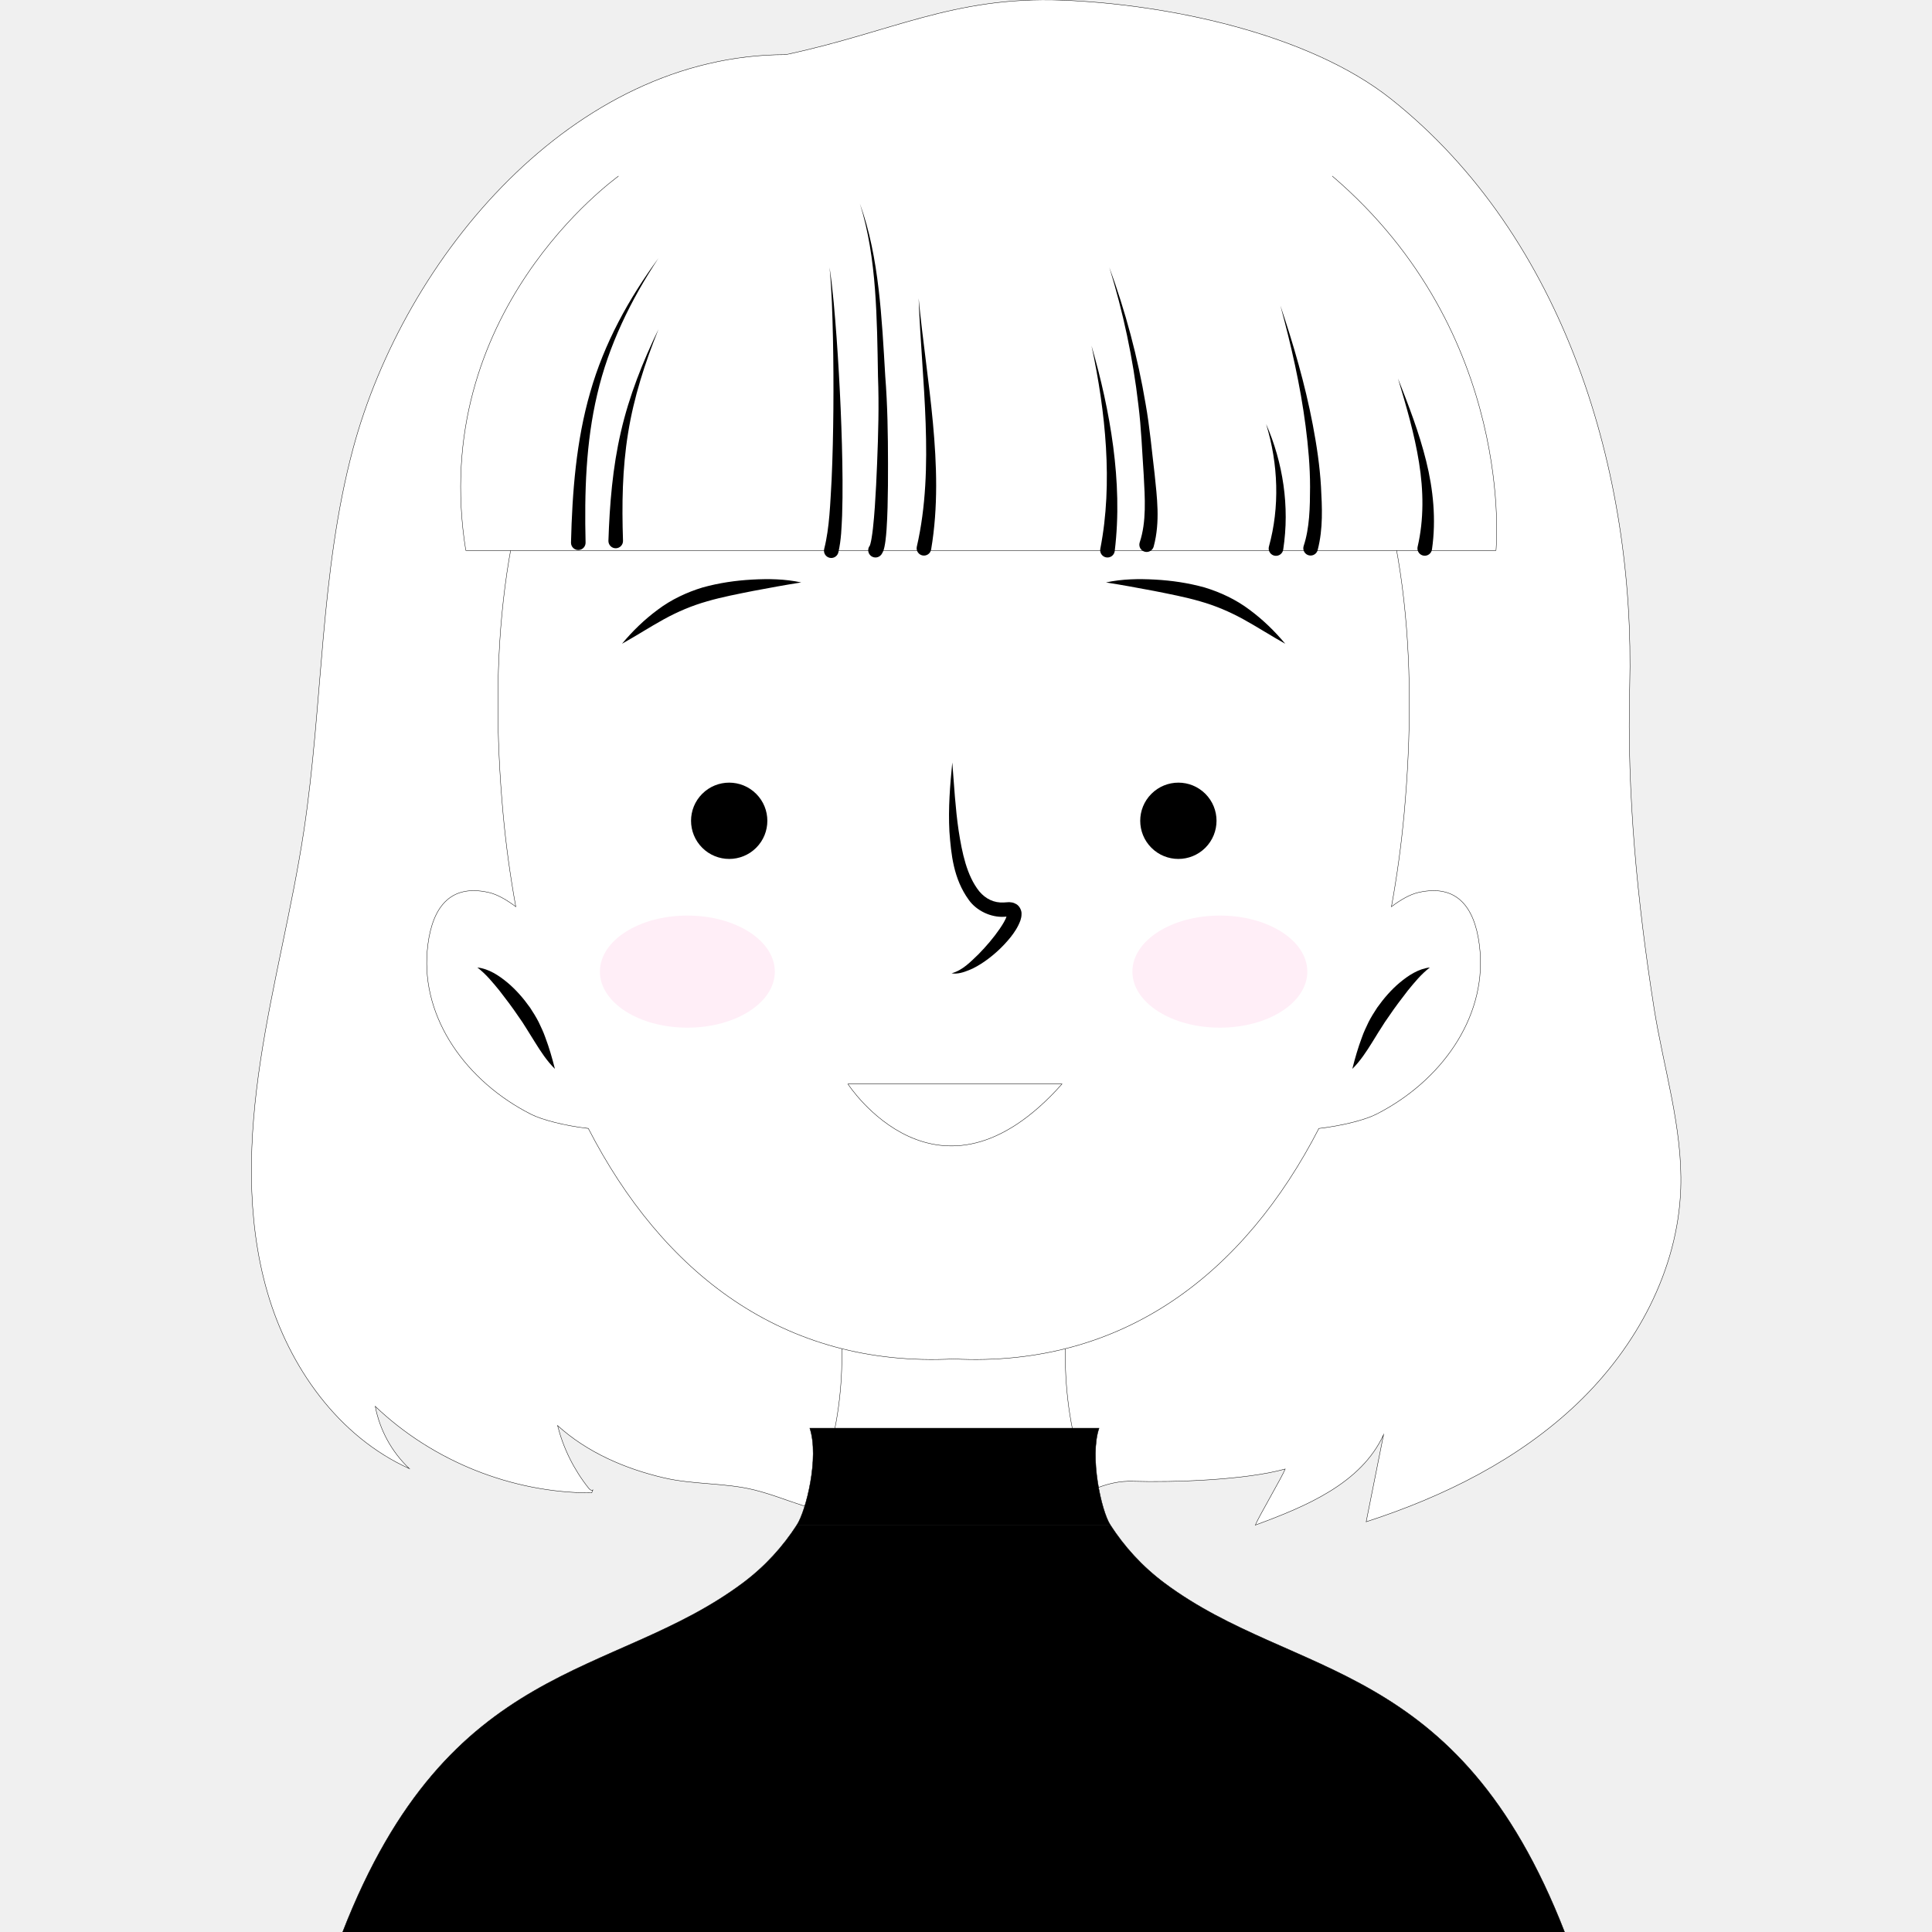
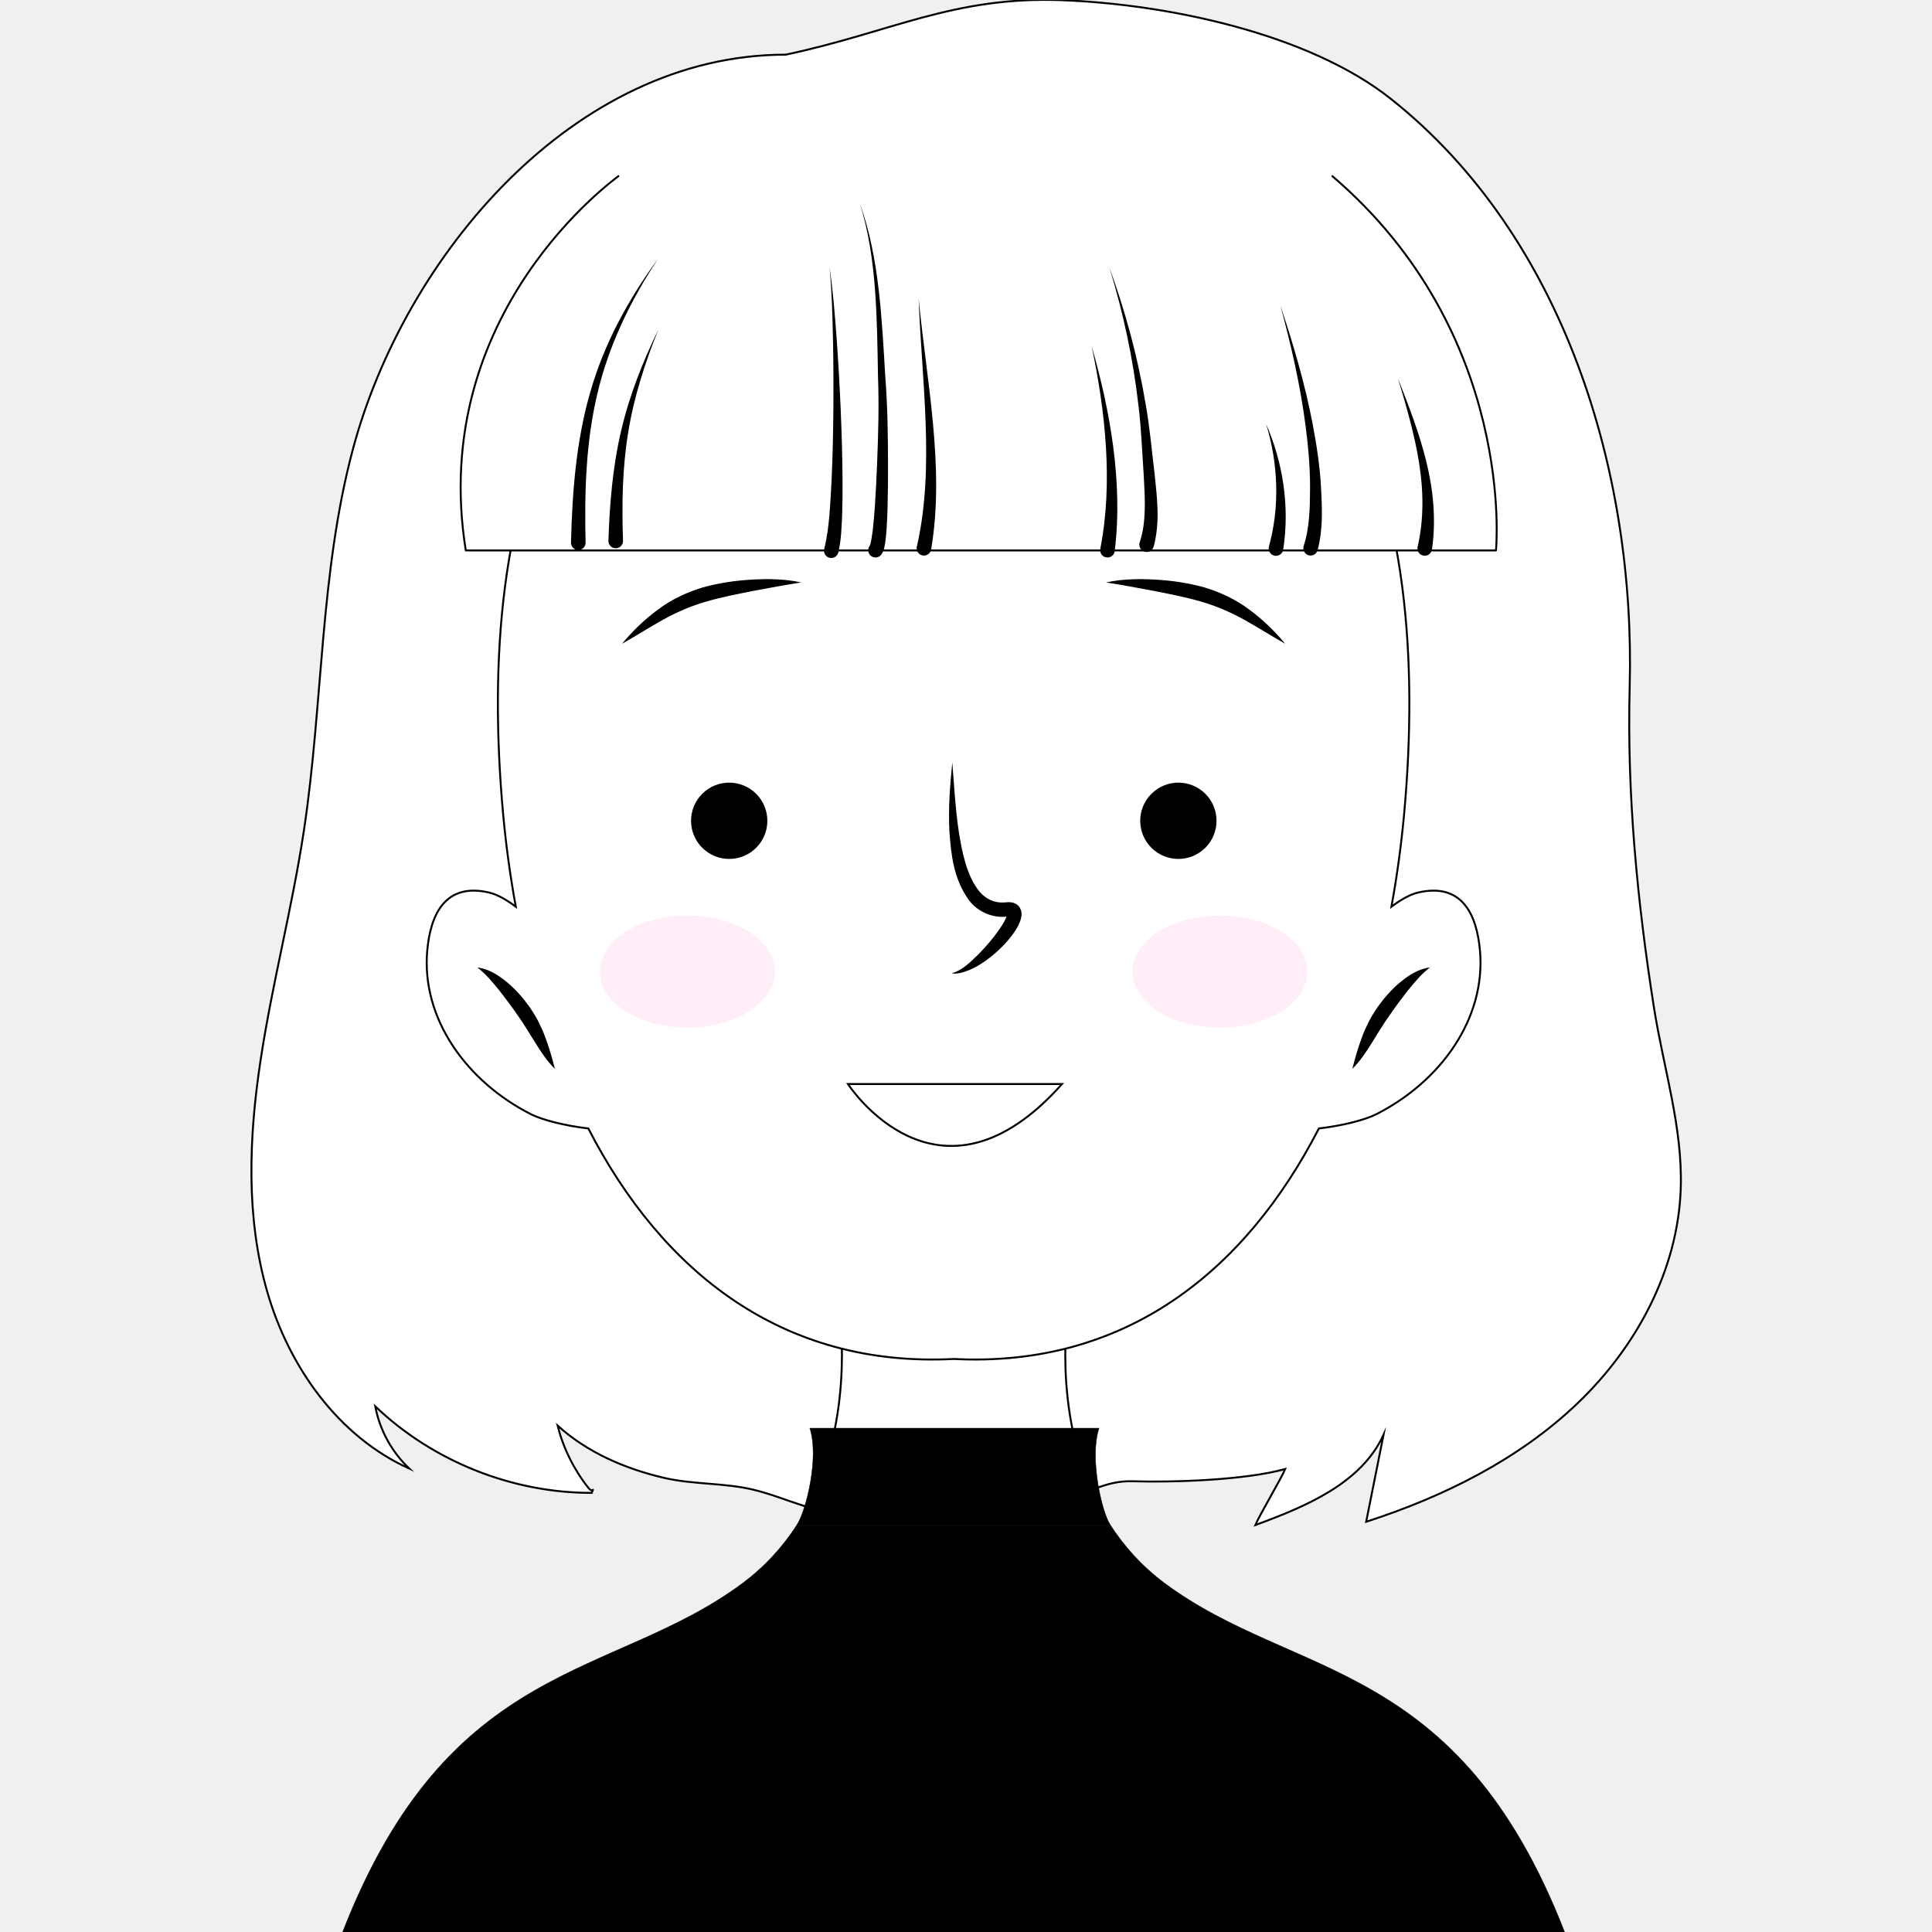
<svg xmlns="http://www.w3.org/2000/svg" version="1.2" viewBox="0 0 5000 5000" width="5000" height="5000">
  <style>
- 		.s0 { fill: #ffffff;stroke: #000000;stroke-miterlimit:10 } 
- 		.s1 { fill: #000000;stroke: #000000;stroke-miterlimit:10 } 
- 		.s2 { fill: none;stroke: #bed8e3;stroke-miterlimit:10 } 
- 		.s3 { fill: #000000 } 
- 		.s4 { fill: #ffeef7 } 
- 		.s5 { fill: #ffffff;stroke: #000000;stroke-linecap: round;stroke-linejoin: round } 
- 	</style>
-   <g id="Layer 1">
- 	</g>
+           .s0 {
+             fill: #ffffff;
+             stroke: #000000;
+             stroke-miterlimit: 10;
+             stroke-width: 5px;
+           }
+           .s1 {
+             fill: #000000;
+             stroke: #000000;
+             stroke-miterlimit: 10;
+           }
+           .s2 {
+             fill: none;
+             stroke: #bed8e3;
+             stroke-miterlimit: 10;
+           }
+           .s3 {
+             fill: #000000;
+           }
+           .s4 {
+             fill: #ffeef7;
+           }
+           .s5 {
+             fill: #ffffff;
+             stroke: #000000;
+             stroke-width: 5px;
+             stroke-linecap: round;
+             stroke-linejoin: round;
+           }
+         </style>
+   <g id="Layer 1" />
  <g id="&lt;Group&gt;">
    <path id="&lt;Path&gt;" class="s0" d="m2930.63 3833.48c106.32 3.32 293.09-3.02 395.5-31.69-8.18 20.71-69.21 124.41-77.39 145.12 130.53-48.05 273.78-107.38 331.89-233.79-14.96 75.07-29.99 150.18-44.99 225.25 200.55-64.94 394.61-160.94 547-306.62 152.35-145.67 260.07-345.15 267.1-555.84 5.31-158.02-44.7-311.99-69.28-468.17-43.15-274.06-70.24-552.81-62.83-830.18 14.85-553.94-168.23-1164.31-617.5-1521.24-215.77-171.4-583.15-245.71-851.69-255.83-282.51-10.65-441.57 83.01-714.87 140.94-550.57 0-986.68 523.14-1119.87 1019.63-86.19 321.45-77.46 660.08-127.32 989.14-30.18 199.33-81.89 394.89-112.11 594.22-30.25 199.3-38.36 406.12 17.66 599.74 56.08 193.69 183.71 373.61 367.41 456.6-45.33-42.68-76.69-99.94-88.18-161.16 149.06 142.29 354.11 224.32 560.19 223.96 6.56-19.39 4.31 3.24-8.44-12.79-37.66-47.36-65.12-102.78-79.93-161.45 76.5 69.43 174.57 111.81 275.17 135.28 76.47 17.88 158.43 12.64 233.39 31.18 91.1 22.52 158.39 65.12 257.89 60.55q-14.93-34.73-29.92-69.4c139.37 50.42 277.61 52.15 420.52 78.02 122.98 22.26 204.93-95.37 330.6-91.47z" />
    <g id="&lt;Group&gt;">
      <path id="&lt;Path&gt;" class="s0" d="m2767.78 3358.68l-563.88-6.86-35.82 6.86c0 0 44.78 243.48-47.39 474.8h694.45c-92.13-231.32-47.36-474.8-47.36-474.8z" />
      <path id="&lt;Path&gt;" class="s1" d="m2844.31 3696.13h-748.51c24.91 76.44-9.75 213.93-33.48 250.56h811.19c-23.7-36.63-54.08-177-29.2-250.56z" />
      <path id="&lt;Path&gt;" class="s1" d="m3013.99 4097.27c-59.22-44.11-104.92-95.66-140.48-150.58h-811.19c-35.53 54.92-81.23 106.47-140.45 150.58-336.35 250.6-758.38 191.27-1035.36 903.47h1151.48 859.92 1151.49c-276.99-712.2-699.09-652.87-1035.41-903.47z" />
    </g>
    <path id="&lt;Path&gt;" class="s2" d="" />
    <path id="&lt;Path&gt;" class="s2" d="" />
    <g id="&lt;Group&gt;">
      <path id="&lt;Path&gt;" class="s0" d="m3830.27 2461.47c-8.22-96.53-47.68-177.68-160.16-151.59-21.3 4.94-45.48 18.9-69.09 36.63 14.4-78.94 25.49-159.42 32.9-240.83 72.53-797.96-125.3-1609.16-1154.1-1609.16h-23.77c-1028.77 0-1226.63 811.2-1154.07 1609.16 7.37 81.41 18.5 161.89 32.87 240.83-23.58-17.73-47.83-31.69-69.1-36.63-112.51-26.09-151.94 55.06-160.16 151.59-14.88 174.46 101.27 337.42 268.92 422.36 28.15 14.27 87.19 29.67 148.07 36.6 190.71 370.51 501.74 619.3 945.33 596.57 443.63 22.73 754.67-226.06 945.34-596.57 60.92-6.93 119.99-22.33 148.11-36.6 167.64-84.94 283.8-247.9 268.91-422.36z" />
      <g id="&lt;Group&gt;">
        <g id="&lt;Group&gt;">
          <path id="&lt;Path&gt;" class="s3" d="m2464.52 1973.31c4.74 59.27 7.87 118.46 16.4 176.26 8.83 56.68 20.9 116.88 53.68 157.53 16.6 19.55 38.23 29.96 63.24 28.5l11.38-0.72 2.86-0.11q3.05 0.2 6.14 0.7c3.94 0.41 8.38 2.32 12.38 4.66 9.07 5.59 13.5 17.51 13.14 24.38 0.15 7.32-1.33 12.5-2.8 17.32-6.62 18.02-15.57 30.85-25.32 43.38-19.68 24.5-42.25 45.4-67.48 63.05-12.7 8.66-25.92 16.73-40.42 22.44-14.17 5.72-29.84 10.91-45.08 8.22 28.92-7.92 49.24-29.85 69.79-49.45 20.02-20.49 38.85-42.45 54.59-65.38 7.67-11.31 15.33-23.45 18.43-33.53 0.6-2.25 0.88-4.35 0.75-4.44-0.29-0.61 0.61 4.05 3.65 5.36 5.6 1.88-1.6-0.19-10.72 1.14-34.64 2.23-72.09-15.81-91.71-43.37-39.91-54.91-45.94-117.97-50.36-177.32-3.22-60.11 1.59-119.59 7.46-178.62z" />
        </g>
        <g id="&lt;Group&gt;">
          <path id="&lt;Path&gt;" class="s3" d="m1609.73 1666.03c27.27-32.76 57.84-62.5 92.58-88.13 34.51-26.09 75.32-45.29 116.54-57.71 42.79-11.76 84.56-17.78 127.31-20.2 42.41-2.36 85.51-1.76 127.4 7.36-42.07 6.59-82.92 14.17-123.79 21.87-40.5 8.1-81.79 15.92-119.84 27.03-39.33 11.17-75.9 26.66-111.82 46.38-35.92 19.77-71.08 42.58-108.38 63.4z" />
        </g>
        <path id="&lt;Path&gt;" class="s0" d="m2194.47 2805.45c0 0 232.98 360.53 553.97 0z" />
        <path id="&lt;Path&gt;" class="s4" d="m1778.9 2659.62c-125.16 0-226.33-64.84-226.33-145.07 0-80.23 101.17-145.08 226.33-145.08 125.16 0 226.33 64.85 226.33 145.08 0 80.23-101.17 145.07-226.33 145.07z" />
        <g id="&lt;Group&gt;">
          <path id="&lt;Path&gt;" class="s3" d="m3326.13 1666.03c-37.29-20.82-72.45-43.63-108.38-63.4-35.92-19.72-72.49-35.21-111.81-46.38-38.05-11.11-79.34-18.94-119.85-27.03-40.87-7.7-81.72-15.28-123.78-21.87 41.88-9.12 84.98-9.72 127.4-7.36 42.75 2.42 84.52 8.44 127.3 20.2 41.22 12.42 82.04 31.62 116.55 57.71 34.73 25.63 65.3 55.37 92.57 88.13z" />
        </g>
        <path id="&lt;Path&gt;" class="s4" d="m3156.98 2659.62c-125.17 0-226.35-64.84-226.35-145.07 0-80.23 101.18-145.08 226.35-145.08 125.17 0 226.35 64.85 226.35 145.08 0 80.23-101.18 145.07-226.35 145.07z" />
        <g id="&lt;Group&gt;">
          <path id="&lt;Path&gt;" class="s3" d="m1235.39 2503.85c29.61 3.24 55.77 20.75 77.94 39.1 22.44 18.8 41.46 40.94 58.3 64.57 8.16 12.34 15.74 24.58 22.3 37.36 6.5 13.57 12.62 26.32 17.3 39.84 10.08 26.68 17.76 53.4 24.89 81.59-20.84-20.52-36.57-44.92-51.32-68.54l-21.68-34.79c-7.19-11.68-14.61-23.22-22.46-33.94-15.17-22.48-31.64-44.08-48.28-65.56-17.34-21.04-34.07-42.05-56.99-59.63z" />
        </g>
        <g id="&lt;Group&gt;">
          <path id="&lt;Path&gt;" class="s3" d="m3700.48 2503.85c-22.92 17.58-39.66 38.59-56.98 59.63-16.64 21.48-33.11 43.08-48.25 65.56-7.84 10.72-15.33 22.29-22.5 33.94-7.35 10.83-14.04 23.07-21.69 34.75-14.74 23.62-30.46 48.06-51.28 68.58 7.11-28.19 14.78-54.91 24.86-81.59 4.68-13.56 10.8-26.27 17.32-39.87 6.57-12.79 14.13-24.99 22.31-37.29 16.84-23.63 35.84-45.81 58.29-64.61 22.14-18.35 48.31-35.86 77.92-39.1z" />
        </g>
        <path id="&lt;Path&gt;" class="s3" d="m1956.99 2194.02c-38.55 38.54-101.05 38.54-139.63 0-38.58-38.59-38.58-101.13-0.04-139.64 38.55-38.55 101.05-38.55 139.64 0.04 38.58 38.55 38.58 101.05 0.03 139.6z" />
        <path id="&lt;Path&gt;" class="s3" d="m2979.79 2194.02c38.55 38.54 101.05 38.54 139.64 0 38.58-38.59 38.58-101.13 0.03-139.64-38.54-38.55-101.04-38.55-139.63 0.04-38.58 38.55-38.58 101.05-0.04 139.6z" />
      </g>
    </g>
    <g id="&lt;Group&gt;">
      <path id="&lt;Path&gt;" class="s5" d="m1600.39 455.91c-7.13 6.29-494.11 352.22-394.94 968.59h2666.13c0 0 54.53-559.77-423.41-968.59" />
      <g id="&lt;Group&gt;">
        <g id="&lt;Group&gt;">
          <path id="&lt;Path&gt;" class="s3" d="m1477.75 1403.97c3.24-130.1 13.21-262.44 49.73-388.75 35.91-126.52 99.83-242.6 176.65-347.04-71.75 108.13-129.28 226.29-158.39 351.83-29.76 125.48-33.28 255-30.26 384.11 0.24 10.43-8.01 19.07-18.42 19.31-10.43 0.24-19.07-8-19.31-18.42-0.02-0.28 0-0.76 0-1.04z" />
        </g>
        <g id="&lt;Group&gt;">
          <path id="&lt;Path&gt;" class="s3" d="m1574.59 1399.26c3.16-94.22 10.8-189.57 32.36-281.99 21.25-92.56 56.33-180.66 97.18-265.12-35.14 87.04-63.98 176.78-78.66 268.74-15.02 91.97-16.25 185.15-13.14 278.51 0.35 10.42-7.81 19.15-18.24 19.5-10.43 0.35-19.14-7.81-19.5-18.24-0.01-0.41-0.01-1 0-1.4z" />
        </g>
        <g id="&lt;Group&gt;">
          <path id="&lt;Path&gt;" class="s3" d="m2133.24 1419.58c13.73-54.32 15.4-118 18.96-178.01 2.74-60.9 4.04-122 4.57-183.12 0.48-61.12 0.19-122.28-1.07-183.44-1.49-61.11-2.93-122.33-8.84-183.24 9.04 60.58 13.63 121.74 18.28 182.8 4.38 61.12 7.83 122.3 10.5 183.55 2.61 61.24 4.46 122.55 4.84 184.02 0.17 30.73-0.03 61.5-1.1 92.44-1.55 31.11-2.05 61.58-9.69 94.84-2.35 10.16-12.48 16.49-22.63 14.15-10.15-2.32-16.49-12.46-14.15-22.61q0.02-0.16 0.07-0.29z" />
        </g>
        <g id="&lt;Group&gt;">
          <path id="&lt;Path&gt;" class="s3" d="m2250.49 1412.86c0.68 0.94 3.76-11.04 4.93-18.63 1.55-8.66 2.67-17.82 3.75-26.92 2.04-18.32 3.57-36.93 4.89-55.58 2.6-37.31 4.37-74.86 5.86-112.41 3.03-75.68 5.18-149.65 2.31-225.38-1.27-75.38-2.16-150.59-7.83-225.57-5.75-74.84-16.42-149.73-39.14-221.7 25.71 70.96 39.6 145.84 48.5 220.8 8.83 75.07 12.86 150.58 17.24 225.76 5.96 74.79 7.06 151.57 7.16 226.58 0.09 37.79-0.1 75.59-1.15 113.54-0.55 18.98-1.29 37.98-2.63 57.2-0.74 9.63-1.48 19.24-2.82 29.19-0.68 4.99-1.42 10-2.6 15.42-0.42 2.54-1.46 5.75-2.25 8.66-0.94 2.56-2.08 5.12-3.39 7.52l-2.25 3.63c-6.1 8.44-17.89 10.33-26.35 4.24-8.44-6.1-10.33-17.9-4.23-26.35z" />
        </g>
        <g id="&lt;Group&gt;">
          <path id="&lt;Path&gt;" class="s3" d="m2372.72 1414.74c23.87-103.58 26.56-211.45 22.85-319.03-3.72-107.74-14.17-215.65-18.13-323.75 10.23 107.68 26.9 214.44 36.96 322.53 9.99 107.77 13.86 218.2-4.57 327.18l-0.09 0.46c-1.73 10.28-11.48 17.18-21.76 15.45-10.28-1.73-17.21-11.48-15.46-21.76 0.06-0.35 0.13-0.75 0.2-1.08z" />
        </g>
        <g id="&lt;Group&gt;">
          <path id="&lt;Path&gt;" class="s3" d="m2847.58 1420.32c8.56-44.15 13.27-85.96 15.56-130.42 2.21-43.84 1.69-87.97-0.92-132.08-5.29-88.22-18.87-176.25-37.45-263.22 24.66 85.46 44.56 172.62 56.22 261.43 5.81 44.41 9.53 89.22 10.45 134.29 0.99 44.44-1.13 91.51-6.48 135.19l-0.08 0.71c-1.27 10.35-10.71 17.72-21.06 16.45-10.36-1.27-17.71-10.69-16.44-21.04 0.04-0.43 0.11-0.89 0.2-1.31z" />
        </g>
        <g id="&lt;Group&gt;">
          <path id="&lt;Path&gt;" class="s3" d="m2949.58 1403.62c17.83-53.54 13.52-114.75 10.31-174.79-4.23-60.9-6.19-121.28-13.83-181.35-13.81-120.28-39.36-239.46-75.18-355.71 41.77 114.24 73.67 232.48 93.86 353.06 10.83 60.22 16.03 121.35 23.35 181.5 6.09 60.31 14.88 123.49-2.22 187.58l-0.14 0.57c-2.69 10.08-13.03 16.05-23.11 13.37-10.08-2.69-16.07-13.04-13.38-23.12 0.09-0.35 0.2-0.76 0.34-1.11z" />
        </g>
        <g id="&lt;Group&gt;">
          <path id="&lt;Path&gt;" class="s3" d="m3283.95 1414.64c7.26-26.75 11.98-51.06 15.2-78 3.12-26.32 4.32-53.04 3.65-79.82-1.34-53.55-10.11-107.35-26.09-159.38 21.87 49.84 37.13 103.05 44.89 157.82 3.89 27.38 5.86 55.15 5.8 83.04 0.06 27.31-2.35 57.05-6.37 83.46l-0.11 0.68c-1.57 10.33-11.23 17.43-21.54 15.84-10.34-1.56-17.43-11.22-15.87-21.54q0.17-1.07 0.44-2.1z" />
        </g>
        <g id="&lt;Group&gt;">
          <path id="&lt;Path&gt;" class="s3" d="m3373.87 1412.95c15.45-46.77 16.4-100.4 16.55-152.7 0.04-52.81-4.73-105.03-11.52-157.71-13.61-105.07-37.38-208.99-65.3-311.71 33.93 100.88 63.9 203.48 83.93 308.71 9.95 52.4 18.06 106.04 21.17 159.68 2.82 53.6 5.87 108.33-8.56 164.23-2.54 10.12-12.79 16.27-22.91 13.73-10.11-2.53-16.27-12.77-13.74-22.89 0.11-0.38 0.27-0.95 0.38-1.34z" />
        </g>
        <g id="&lt;Group&gt;">
          <path id="&lt;Path&gt;" class="s3" d="m3668.79 1415.07c16.45-70.94 15.38-145.05 3.59-218.3-11.67-73.33-32.87-145.49-54.41-217.26 27.45 69.72 54.72 139.83 72.91 213.52 18.28 73.27 26.22 151.56 15.13 228.3l-0.11 0.7c-1.5 10.34-11.08 17.51-21.41 16.01-10.33-1.51-17.49-11.09-16-21.41 0.07-0.51 0.18-1.07 0.3-1.56z" />
        </g>
      </g>
    </g>
  </g>
</svg>
